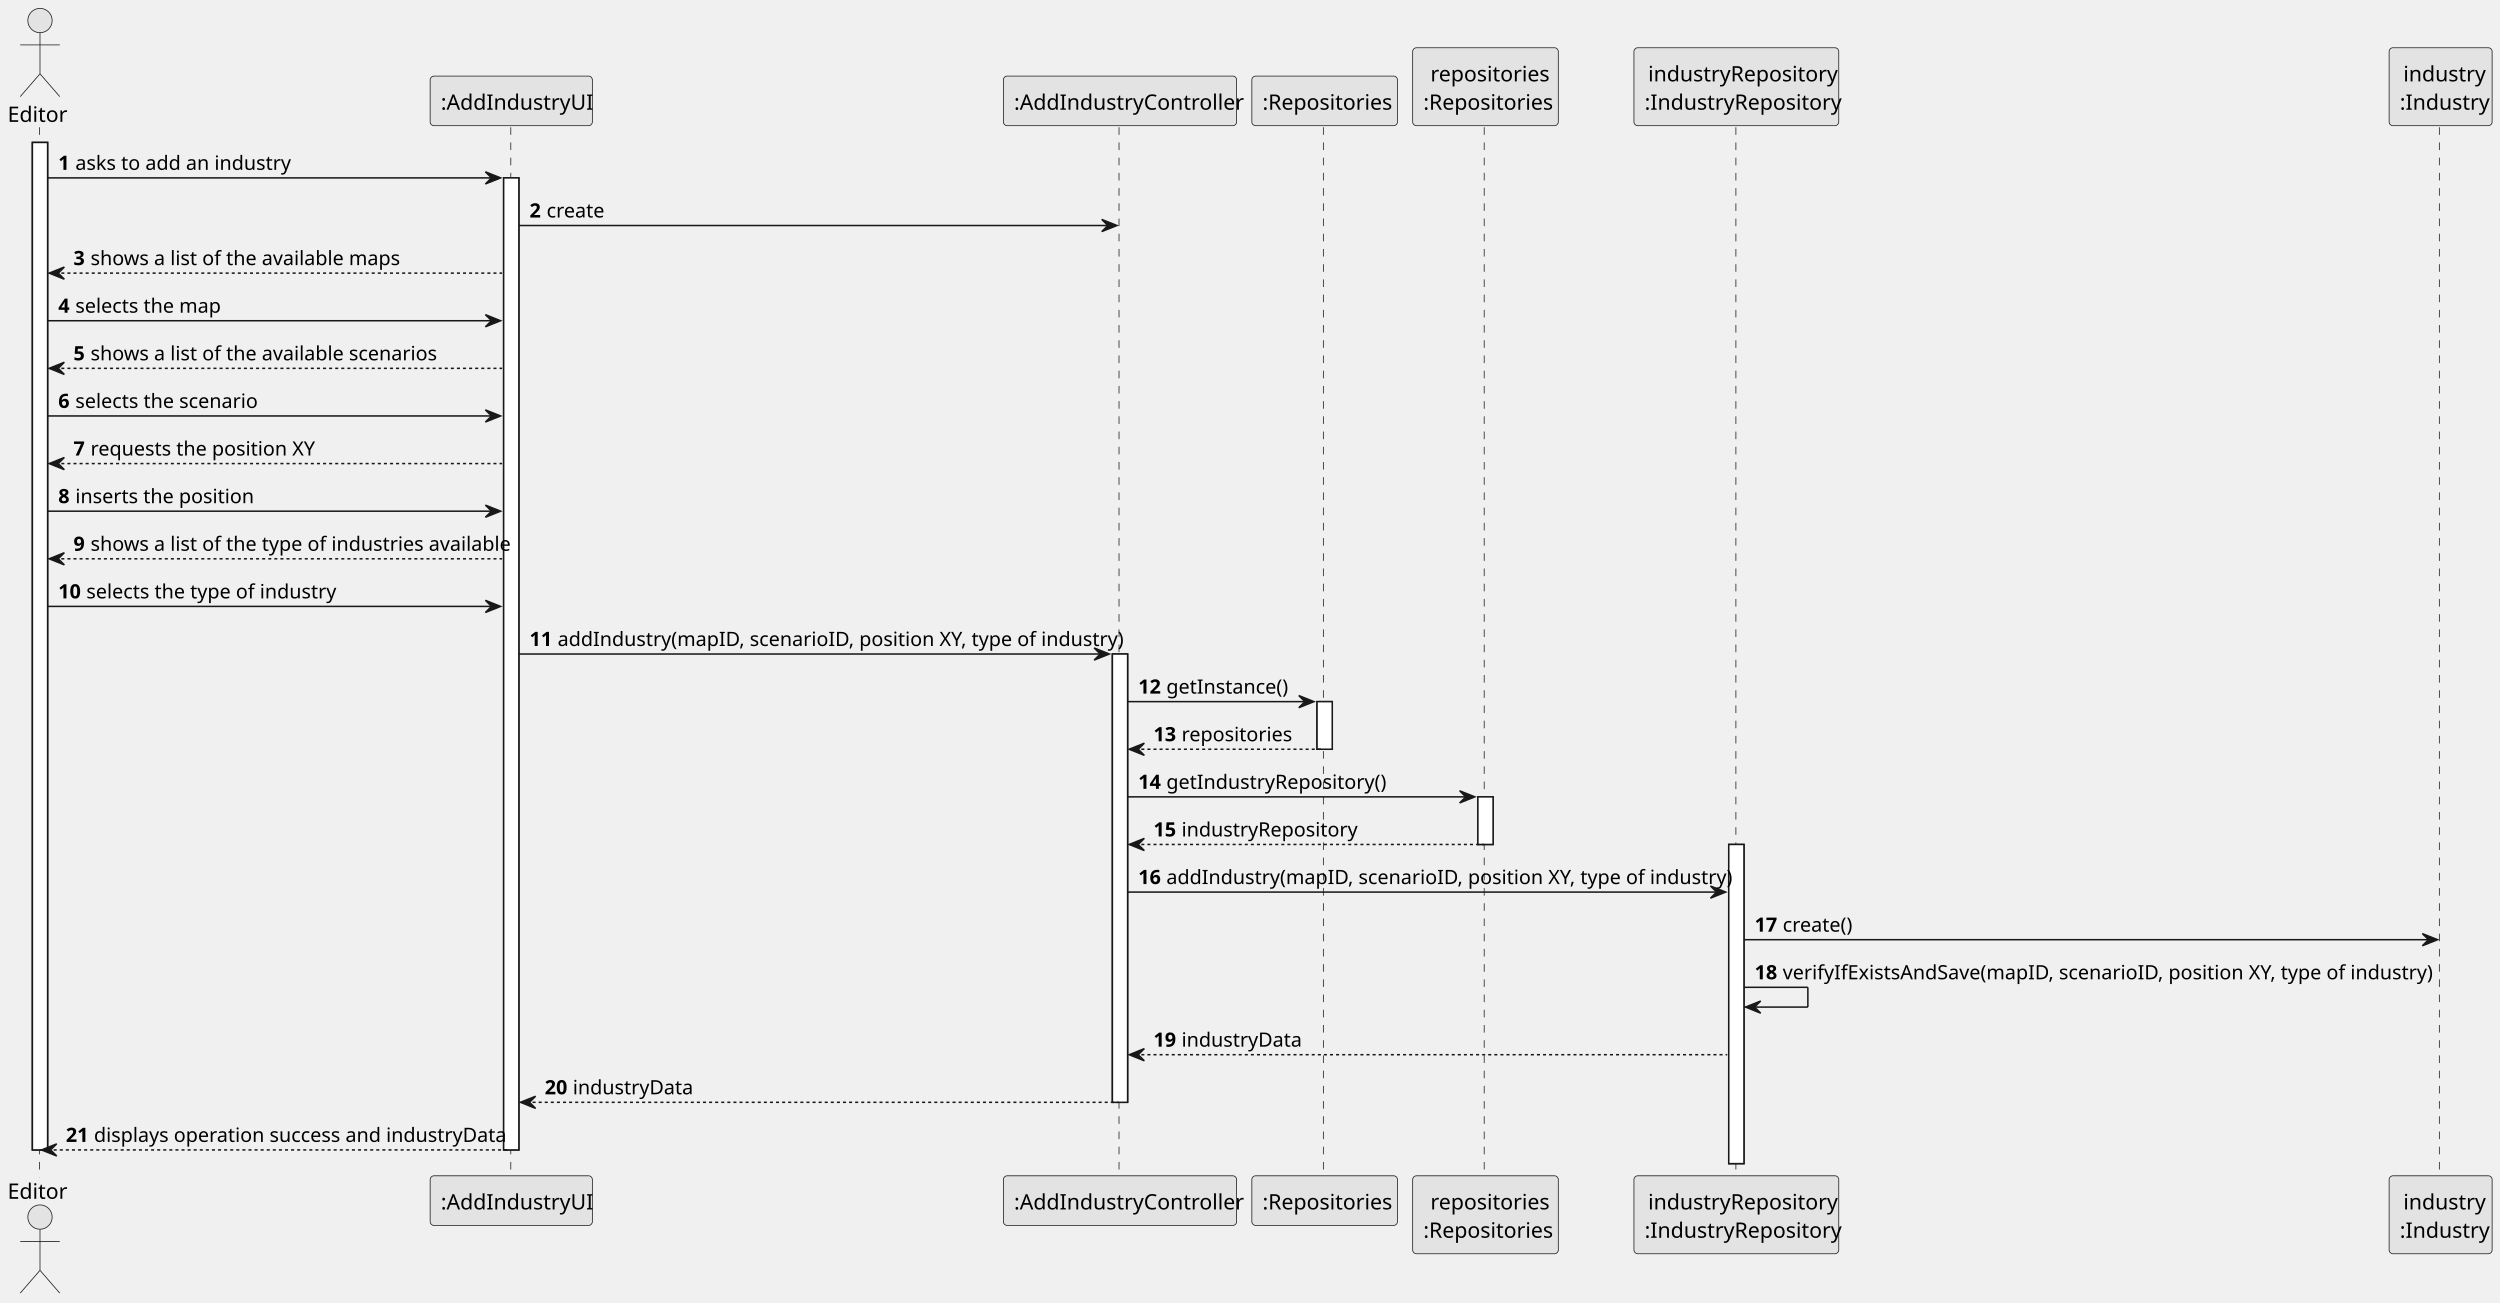
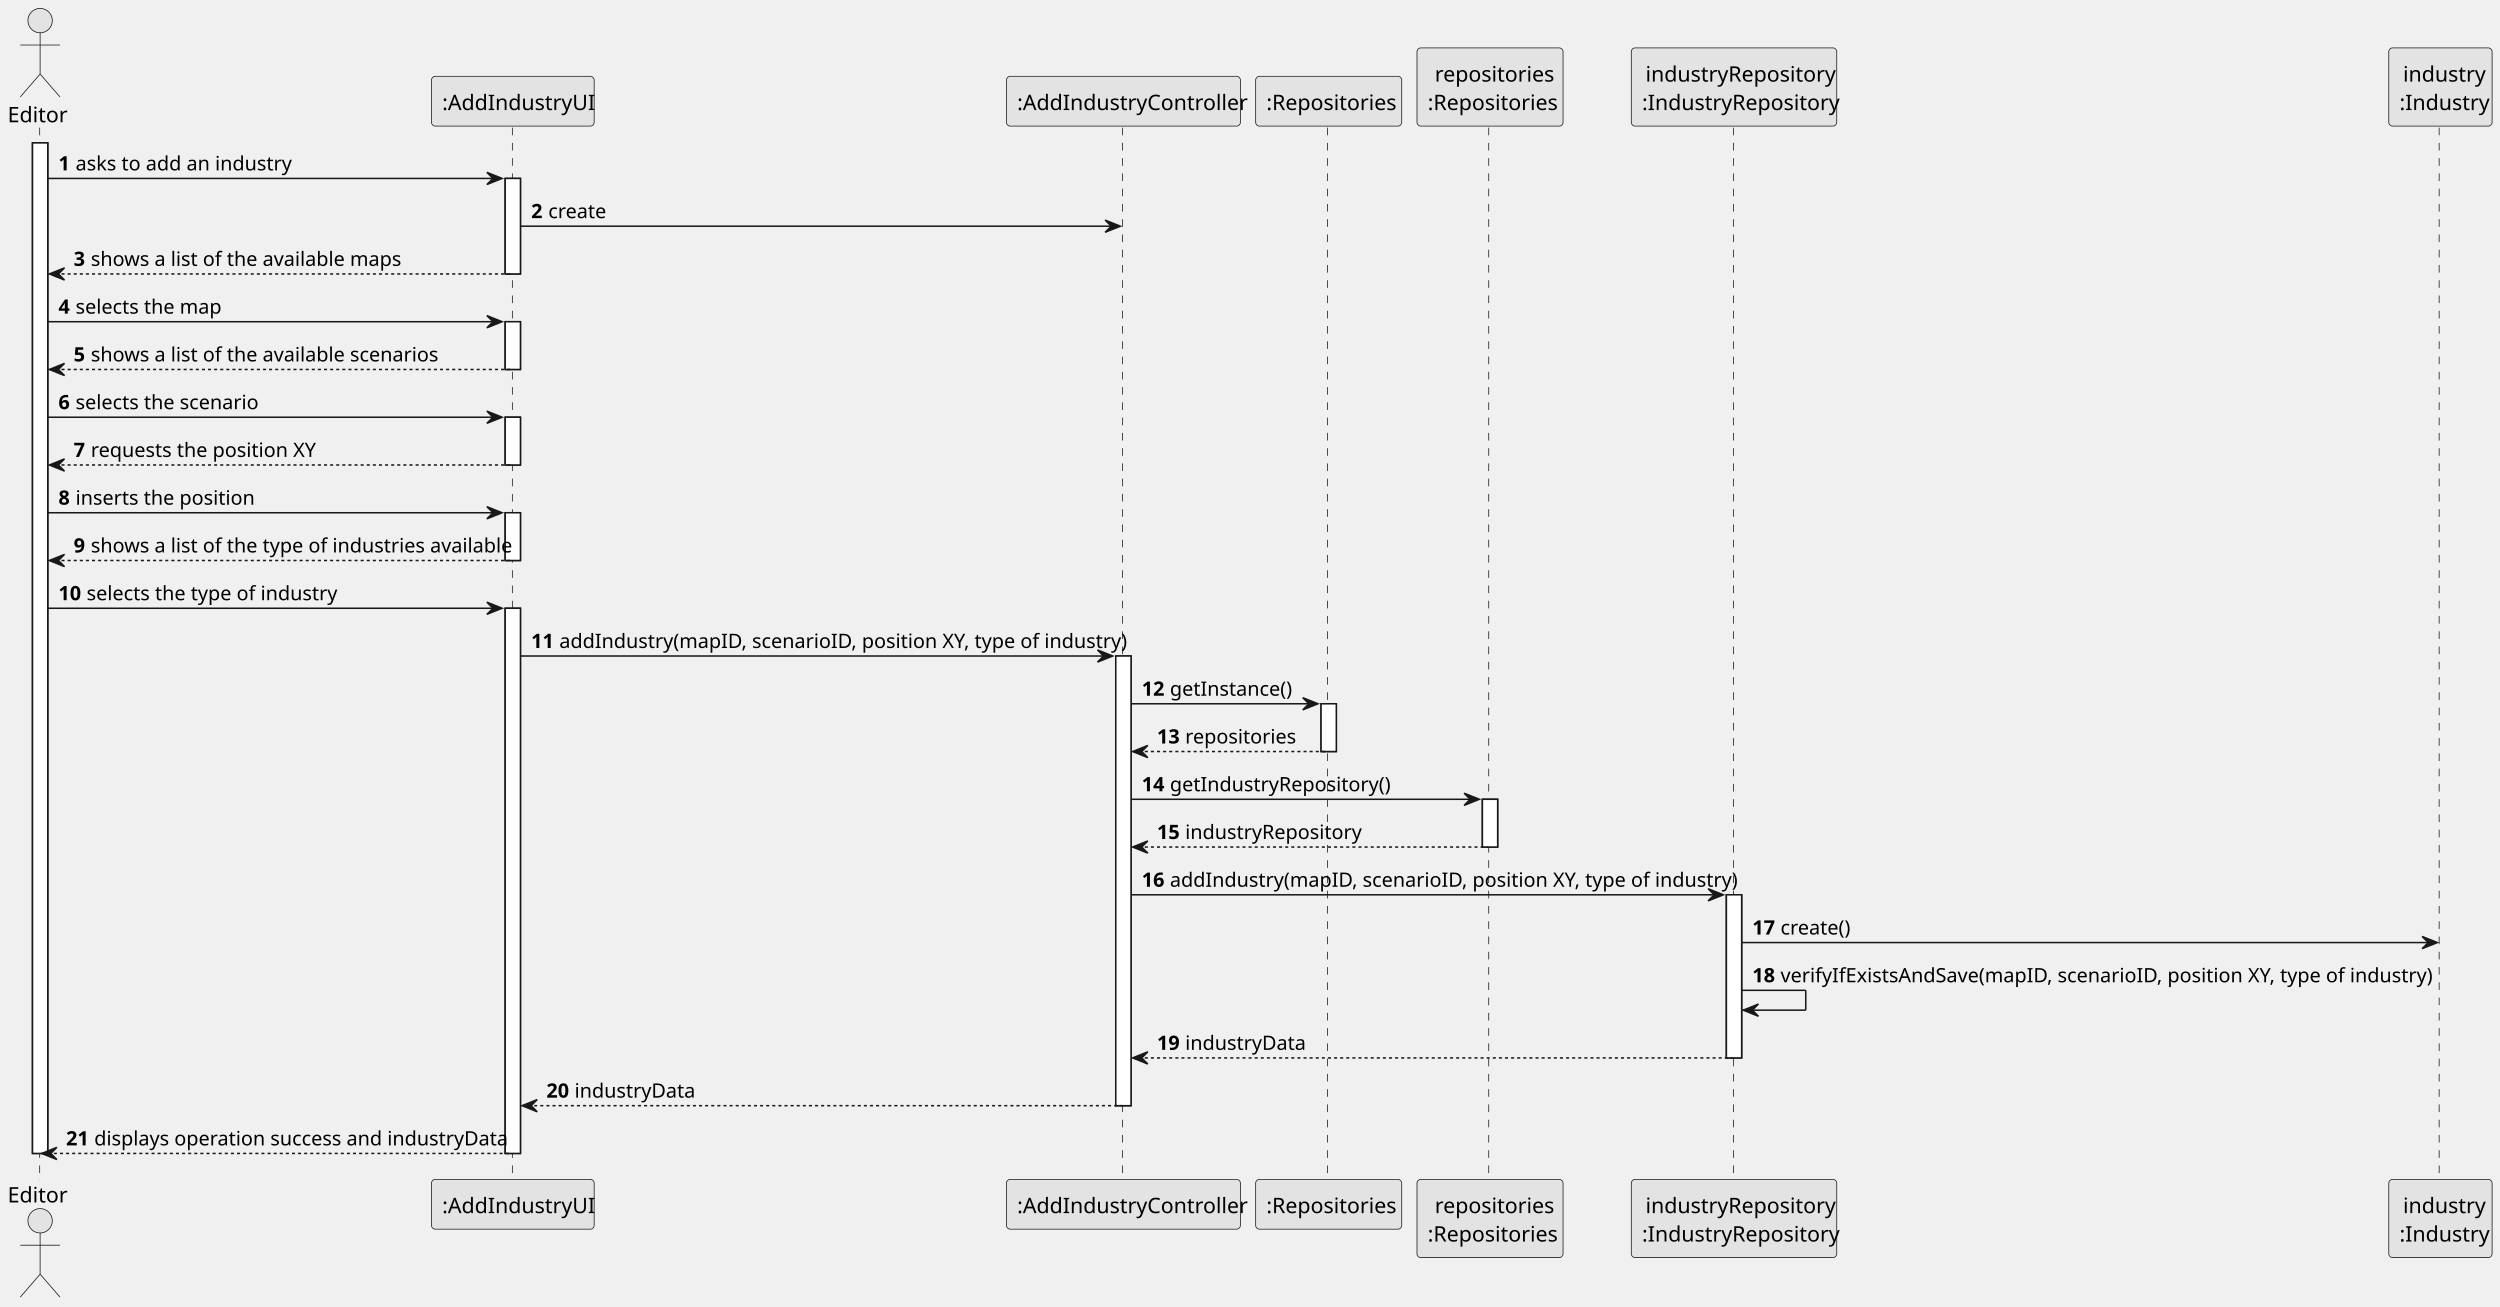
- <svg xmlns="http://www.w3.org/2000/svg" contentStyleType="text/css" height="856px" preserveAspectRatio="none" style="width:1643px;height:856px;background:#FFFFFF;" version="1.1" viewBox="0 0 1643 856" width="1643px" zoomAndPan="magnify">
+ <svg xmlns="http://www.w3.org/2000/svg" contentStyleType="text/css" height="856px" preserveAspectRatio="none" style="width:1638px;height:856px;background:#FFFFFF;" version="1.1" viewBox="0 0 1638 856" width="1638px" zoomAndPan="magnify">
  <defs />
  <g>
    <rect fill="#FFFFFF" height="662.111" style="stroke:#181818;stroke-width:1.0;" width="10" x="21.286" y="93.621" />
-     <rect fill="#FFFFFF" height="638.82" style="stroke:#181818;stroke-width:1.0;" width="10" x="330.998" y="116.912" />
+     <rect fill="#FFFFFF" height="62.582" style="stroke:#181818;stroke-width:1.0;" width="10" x="330.998" y="116.912" />
+     <rect fill="#FFFFFF" height="31.291" style="stroke:#181818;stroke-width:1.0;" width="10" x="330.998" y="210.785" />
+     <rect fill="#FFFFFF" height="31.291" style="stroke:#181818;stroke-width:1.0;" width="10" x="330.998" y="273.367" />
+     <rect fill="#FFFFFF" height="31.291" style="stroke:#181818;stroke-width:1.0;" width="10" x="330.998" y="335.949" />
+     <rect fill="#FFFFFF" height="357.201" style="stroke:#181818;stroke-width:1.0;" width="10" x="330.998" y="398.531" />
    <rect fill="#FFFFFF" height="294.619" style="stroke:#181818;stroke-width:1.0;" width="10" x="731.063" y="429.822" />
    <rect fill="#FFFFFF" height="31.291" style="stroke:#181818;stroke-width:1.0;" width="10" x="865.56" y="461.113" />
    <rect fill="#FFFFFF" height="31.291" style="stroke:#181818;stroke-width:1.0;" width="10" x="971.263" y="523.695" />
-     <rect fill="#FFFFFF" height="209.746" style="stroke:#181818;stroke-width:1.0;" width="10" x="1136.129" y="554.986" />
+     <rect fill="#FFFFFF" height="106.873" style="stroke:#181818;stroke-width:1.0;" width="10" x="1131.129" y="586.277" />
    <line style="stroke:#181818;stroke-width:0.5;stroke-dasharray:5.0,5.0;" x1="26" x2="26" y1="83.621" y2="773.732" />
    <line style="stroke:#181818;stroke-width:0.5;stroke-dasharray:5.0,5.0;" x1="335.698" x2="335.698" y1="83.621" y2="773.732" />
    <line style="stroke:#181818;stroke-width:0.5;stroke-dasharray:5.0,5.0;" x1="735.419" x2="735.419" y1="83.621" y2="773.732" />
    <line style="stroke:#181818;stroke-width:0.5;stroke-dasharray:5.0,5.0;" x1="869.708" x2="869.708" y1="83.621" y2="773.732" />
    <line style="stroke:#181818;stroke-width:0.5;stroke-dasharray:5.0,5.0;" x1="975.411" x2="975.411" y1="83.621" y2="773.732" />
-     <line style="stroke:#181818;stroke-width:0.5;stroke-dasharray:5.0,5.0;" x1="1140.826" x2="1140.826" y1="83.621" y2="773.732" />
-     <line style="stroke:#181818;stroke-width:0.5;stroke-dasharray:5.0,5.0;" x1="1603.133" x2="1603.133" y1="83.621" y2="773.732" />
+     <line style="stroke:#181818;stroke-width:0.5;stroke-dasharray:5.0,5.0;" x1="1135.826" x2="1135.826" y1="83.621" y2="773.732" />
+     <line style="stroke:#181818;stroke-width:0.5;stroke-dasharray:5.0,5.0;" x1="1598.133" x2="1598.133" y1="83.621" y2="773.732" />
    <text fill="#000000" font-family="sans-serif" font-size="14" lengthAdjust="spacing" textLength="36.572" x="5" y="80.107">Editor</text>
    <ellipse cx="26.286" cy="13.5" fill="#E3E3E3" rx="8" ry="8" style="stroke:#181818;stroke-width:0.5;" />
    <path d="M26.286,21.5 L26.286,48.5 M13.286,29.5 L39.286,29.5 M26.286,48.5 L13.286,63.5 M26.286,48.5 L39.286,63.5 " fill="none" style="stroke:#181818;stroke-width:0.5;" />
    <text fill="#000000" font-family="sans-serif" font-size="14" lengthAdjust="spacing" textLength="36.572" x="5" y="787.84">Editor</text>
    <ellipse cx="26.286" cy="799.854" fill="#E3E3E3" rx="8" ry="8" style="stroke:#181818;stroke-width:0.5;" />
    <path d="M26.286,807.854 L26.286,834.854 M13.286,815.854 L39.286,815.854 M26.286,834.854 L13.286,849.854 M26.286,834.854 L39.286,849.854 " fill="none" style="stroke:#181818;stroke-width:0.5;" />
    <rect fill="#E3E3E3" height="32.621" rx="2.5" ry="2.5" style="stroke:#181818;stroke-width:0.5;" width="106.6" x="282.698" y="50" />
    <text fill="#000000" font-family="sans-serif" font-size="14" lengthAdjust="spacing" textLength="92.6" x="289.698" y="72.107">:AddIndustryUI</text>
    <rect fill="#E3E3E3" height="32.621" rx="2.5" ry="2.5" style="stroke:#181818;stroke-width:0.5;" width="106.6" x="282.698" y="772.732" />
    <text fill="#000000" font-family="sans-serif" font-size="14" lengthAdjust="spacing" textLength="92.6" x="289.698" y="794.84">:AddIndustryUI</text>
    <rect fill="#E3E3E3" height="32.621" rx="2.5" ry="2.5" style="stroke:#181818;stroke-width:0.5;" width="153.289" x="659.419" y="50" />
    <text fill="#000000" font-family="sans-serif" font-size="14" lengthAdjust="spacing" textLength="139.289" x="666.419" y="72.107">:AddIndustryController</text>
    <rect fill="#E3E3E3" height="32.621" rx="2.5" ry="2.5" style="stroke:#181818;stroke-width:0.5;" width="153.289" x="659.419" y="772.732" />
    <text fill="#000000" font-family="sans-serif" font-size="14" lengthAdjust="spacing" textLength="139.289" x="666.419" y="794.84">:AddIndustryController</text>
    <rect fill="#E3E3E3" height="32.621" rx="2.5" ry="2.5" style="stroke:#181818;stroke-width:0.5;" width="95.703" x="822.708" y="50" />
    <text fill="#000000" font-family="sans-serif" font-size="14" lengthAdjust="spacing" textLength="81.703" x="829.708" y="72.107">:Repositories</text>
    <rect fill="#E3E3E3" height="32.621" rx="2.5" ry="2.5" style="stroke:#181818;stroke-width:0.5;" width="95.703" x="822.708" y="772.732" />
    <text fill="#000000" font-family="sans-serif" font-size="14" lengthAdjust="spacing" textLength="81.703" x="829.708" y="794.84">:Repositories</text>
    <rect fill="#E3E3E3" height="51.242" rx="2.5" ry="2.5" style="stroke:#181818;stroke-width:0.5;" width="95.703" x="928.411" y="31.379" />
    <text fill="#000000" font-family="sans-serif" font-size="14" lengthAdjust="spacing" textLength="72.365" x="940.08" y="53.486">repositories</text>
    <text fill="#000000" font-family="sans-serif" font-size="14" lengthAdjust="spacing" textLength="81.703" x="935.411" y="72.107">:Repositories</text>
    <rect fill="#E3E3E3" height="51.242" rx="2.5" ry="2.5" style="stroke:#181818;stroke-width:0.5;" width="95.703" x="928.411" y="772.732" />
    <text fill="#000000" font-family="sans-serif" font-size="14" lengthAdjust="spacing" textLength="72.365" x="940.08" y="794.84">repositories</text>
    <text fill="#000000" font-family="sans-serif" font-size="14" lengthAdjust="spacing" textLength="81.703" x="935.411" y="813.461">:Repositories</text>
-     <rect fill="#E3E3E3" height="51.242" rx="2.5" ry="2.5" style="stroke:#181818;stroke-width:0.5;" width="134.606" x="1073.826" y="31.379" />
-     <text fill="#000000" font-family="sans-serif" font-size="14" lengthAdjust="spacing" textLength="115.938" x="1083.161" y="53.486">industryRepository</text>
-     <text fill="#000000" font-family="sans-serif" font-size="14" lengthAdjust="spacing" textLength="120.606" x="1080.826" y="72.107">:IndustryRepository</text>
-     <rect fill="#E3E3E3" height="51.242" rx="2.5" ry="2.5" style="stroke:#181818;stroke-width:0.5;" width="134.606" x="1073.826" y="772.732" />
-     <text fill="#000000" font-family="sans-serif" font-size="14" lengthAdjust="spacing" textLength="115.938" x="1083.161" y="794.84">industryRepository</text>
-     <text fill="#000000" font-family="sans-serif" font-size="14" lengthAdjust="spacing" textLength="120.606" x="1080.826" y="813.461">:IndustryRepository</text>
-     <rect fill="#E3E3E3" height="51.242" rx="2.5" ry="2.5" style="stroke:#181818;stroke-width:0.5;" width="67.689" x="1570.133" y="31.379" />
-     <text fill="#000000" font-family="sans-serif" font-size="14" lengthAdjust="spacing" textLength="49.02" x="1579.468" y="53.486">industry</text>
-     <text fill="#000000" font-family="sans-serif" font-size="14" lengthAdjust="spacing" textLength="53.69" x="1577.133" y="72.107">:Industry</text>
-     <rect fill="#E3E3E3" height="51.242" rx="2.5" ry="2.5" style="stroke:#181818;stroke-width:0.5;" width="67.689" x="1570.133" y="772.732" />
-     <text fill="#000000" font-family="sans-serif" font-size="14" lengthAdjust="spacing" textLength="49.02" x="1579.468" y="794.84">industry</text>
-     <text fill="#000000" font-family="sans-serif" font-size="14" lengthAdjust="spacing" textLength="53.69" x="1577.133" y="813.461">:Industry</text>
+     <rect fill="#E3E3E3" height="51.242" rx="2.5" ry="2.5" style="stroke:#181818;stroke-width:0.5;" width="134.606" x="1068.826" y="31.379" />
+     <text fill="#000000" font-family="sans-serif" font-size="14" lengthAdjust="spacing" textLength="115.938" x="1078.161" y="53.486">industryRepository</text>
+     <text fill="#000000" font-family="sans-serif" font-size="14" lengthAdjust="spacing" textLength="120.606" x="1075.826" y="72.107">:IndustryRepository</text>
+     <rect fill="#E3E3E3" height="51.242" rx="2.5" ry="2.5" style="stroke:#181818;stroke-width:0.5;" width="134.606" x="1068.826" y="772.732" />
+     <text fill="#000000" font-family="sans-serif" font-size="14" lengthAdjust="spacing" textLength="115.938" x="1078.161" y="794.84">industryRepository</text>
+     <text fill="#000000" font-family="sans-serif" font-size="14" lengthAdjust="spacing" textLength="120.606" x="1075.826" y="813.461">:IndustryRepository</text>
+     <rect fill="#E3E3E3" height="51.242" rx="2.5" ry="2.5" style="stroke:#181818;stroke-width:0.5;" width="67.689" x="1565.133" y="31.379" />
+     <text fill="#000000" font-family="sans-serif" font-size="14" lengthAdjust="spacing" textLength="49.02" x="1574.468" y="53.486">industry</text>
+     <text fill="#000000" font-family="sans-serif" font-size="14" lengthAdjust="spacing" textLength="53.69" x="1572.133" y="72.107">:Industry</text>
+     <rect fill="#E3E3E3" height="51.242" rx="2.5" ry="2.5" style="stroke:#181818;stroke-width:0.5;" width="67.689" x="1565.133" y="772.732" />
+     <text fill="#000000" font-family="sans-serif" font-size="14" lengthAdjust="spacing" textLength="49.02" x="1574.468" y="794.84">industry</text>
+     <text fill="#000000" font-family="sans-serif" font-size="14" lengthAdjust="spacing" textLength="53.69" x="1572.133" y="813.461">:Industry</text>
    <rect fill="#FFFFFF" height="662.111" style="stroke:#181818;stroke-width:1.0;" width="10" x="21.286" y="93.621" />
-     <rect fill="#FFFFFF" height="638.82" style="stroke:#181818;stroke-width:1.0;" width="10" x="330.998" y="116.912" />
+     <rect fill="#FFFFFF" height="62.582" style="stroke:#181818;stroke-width:1.0;" width="10" x="330.998" y="116.912" />
+     <rect fill="#FFFFFF" height="31.291" style="stroke:#181818;stroke-width:1.0;" width="10" x="330.998" y="210.785" />
+     <rect fill="#FFFFFF" height="31.291" style="stroke:#181818;stroke-width:1.0;" width="10" x="330.998" y="273.367" />
+     <rect fill="#FFFFFF" height="31.291" style="stroke:#181818;stroke-width:1.0;" width="10" x="330.998" y="335.949" />
+     <rect fill="#FFFFFF" height="357.201" style="stroke:#181818;stroke-width:1.0;" width="10" x="330.998" y="398.531" />
    <rect fill="#FFFFFF" height="294.619" style="stroke:#181818;stroke-width:1.0;" width="10" x="731.063" y="429.822" />
    <rect fill="#FFFFFF" height="31.291" style="stroke:#181818;stroke-width:1.0;" width="10" x="865.56" y="461.113" />
    <rect fill="#FFFFFF" height="31.291" style="stroke:#181818;stroke-width:1.0;" width="10" x="971.263" y="523.695" />
-     <rect fill="#FFFFFF" height="209.746" style="stroke:#181818;stroke-width:1.0;" width="10" x="1136.129" y="554.986" />
+     <rect fill="#FFFFFF" height="106.873" style="stroke:#181818;stroke-width:1.0;" width="10" x="1131.129" y="586.277" />
    <polygon fill="#181818" points="318.998,112.912,328.998,116.912,318.998,120.912,322.998,116.912" style="stroke:#181818;stroke-width:1.0;" />
    <line style="stroke:#181818;stroke-width:1.0;" x1="31.286" x2="324.998" y1="116.912" y2="116.912" />
    <text fill="#000000" font-family="sans-serif" font-size="13" font-weight="bold" lengthAdjust="spacing" textLength="7.23" x="38.286" y="111.649">1</text>
    <text fill="#000000" font-family="sans-serif" font-size="13" lengthAdjust="spacing" textLength="133.688" x="49.516" y="111.649">asks to add an industry</text>
    <polygon fill="#181818" points="724.063,144.203,734.063,148.203,724.063,152.203,728.063,148.203" style="stroke:#181818;stroke-width:1.0;" />
    <line style="stroke:#181818;stroke-width:1.0;" x1="340.998" x2="730.063" y1="148.203" y2="148.203" />
    <text fill="#000000" font-family="sans-serif" font-size="13" font-weight="bold" lengthAdjust="spacing" textLength="7.23" x="347.998" y="142.94">2</text>
    <text fill="#000000" font-family="sans-serif" font-size="13" lengthAdjust="spacing" textLength="36.131" x="359.228" y="142.94">create</text>
    <polygon fill="#181818" points="42.286,175.494,32.286,179.494,42.286,183.494,38.286,179.494" style="stroke:#181818;stroke-width:1.0;" />
-     <line style="stroke:#181818;stroke-width:1.0;stroke-dasharray:2.0,2.0;" x1="36.286" x2="329.998" y1="179.494" y2="179.494" />
+     <line style="stroke:#181818;stroke-width:1.0;stroke-dasharray:2.0,2.0;" x1="36.286" x2="334.998" y1="179.494" y2="179.494" />
    <text fill="#000000" font-family="sans-serif" font-size="13" font-weight="bold" lengthAdjust="spacing" textLength="7.23" x="48.286" y="174.231">3</text>
    <text fill="#000000" font-family="sans-serif" font-size="13" lengthAdjust="spacing" textLength="193.654" x="59.516" y="174.231">shows a list of the available maps</text>
    <polygon fill="#181818" points="318.998,206.785,328.998,210.785,318.998,214.785,322.998,210.785" style="stroke:#181818;stroke-width:1.0;" />
    <line style="stroke:#181818;stroke-width:1.0;" x1="31.286" x2="324.998" y1="210.785" y2="210.785" />
    <text fill="#000000" font-family="sans-serif" font-size="13" font-weight="bold" lengthAdjust="spacing" textLength="7.23" x="38.286" y="205.523">4</text>
    <text fill="#000000" font-family="sans-serif" font-size="13" lengthAdjust="spacing" textLength="91.044" x="49.516" y="205.523">selects the map</text>
    <polygon fill="#181818" points="42.286,238.076,32.286,242.076,42.286,246.076,38.286,242.076" style="stroke:#181818;stroke-width:1.0;" />
-     <line style="stroke:#181818;stroke-width:1.0;stroke-dasharray:2.0,2.0;" x1="36.286" x2="329.998" y1="242.076" y2="242.076" />
+     <line style="stroke:#181818;stroke-width:1.0;stroke-dasharray:2.0,2.0;" x1="36.286" x2="334.998" y1="242.076" y2="242.076" />
    <text fill="#000000" font-family="sans-serif" font-size="13" font-weight="bold" lengthAdjust="spacing" textLength="7.23" x="48.286" y="236.814">5</text>
    <text fill="#000000" font-family="sans-serif" font-size="13" lengthAdjust="spacing" textLength="217.502" x="59.516" y="236.814">shows a list of the available scenarios</text>
    <polygon fill="#181818" points="318.998,269.367,328.998,273.367,318.998,277.367,322.998,273.367" style="stroke:#181818;stroke-width:1.0;" />
    <line style="stroke:#181818;stroke-width:1.0;" x1="31.286" x2="324.998" y1="273.367" y2="273.367" />
    <text fill="#000000" font-family="sans-serif" font-size="13" font-weight="bold" lengthAdjust="spacing" textLength="7.23" x="38.286" y="268.104">6</text>
    <text fill="#000000" font-family="sans-serif" font-size="13" lengthAdjust="spacing" textLength="114.893" x="49.516" y="268.104">selects the scenario</text>
    <polygon fill="#181818" points="42.286,300.658,32.286,304.658,42.286,308.658,38.286,304.658" style="stroke:#181818;stroke-width:1.0;" />
-     <line style="stroke:#181818;stroke-width:1.0;stroke-dasharray:2.0,2.0;" x1="36.286" x2="329.998" y1="304.658" y2="304.658" />
+     <line style="stroke:#181818;stroke-width:1.0;stroke-dasharray:2.0,2.0;" x1="36.286" x2="334.998" y1="304.658" y2="304.658" />
    <text fill="#000000" font-family="sans-serif" font-size="13" font-weight="bold" lengthAdjust="spacing" textLength="7.23" x="48.286" y="299.396">7</text>
    <text fill="#000000" font-family="sans-serif" font-size="13" lengthAdjust="spacing" textLength="140.918" x="59.516" y="299.396">requests the position XY</text>
    <polygon fill="#181818" points="318.998,331.949,328.998,335.949,318.998,339.949,322.998,335.949" style="stroke:#181818;stroke-width:1.0;" />
    <line style="stroke:#181818;stroke-width:1.0;" x1="31.286" x2="324.998" y1="335.949" y2="335.949" />
    <text fill="#000000" font-family="sans-serif" font-size="13" font-weight="bold" lengthAdjust="spacing" textLength="7.23" x="38.286" y="330.687">8</text>
    <text fill="#000000" font-family="sans-serif" font-size="13" lengthAdjust="spacing" textLength="108.393" x="49.516" y="330.687">inserts the position</text>
    <polygon fill="#181818" points="42.286,363.24,32.286,367.24,42.286,371.24,38.286,367.24" style="stroke:#181818;stroke-width:1.0;" />
-     <line style="stroke:#181818;stroke-width:1.0;stroke-dasharray:2.0,2.0;" x1="36.286" x2="329.998" y1="367.24" y2="367.24" />
+     <line style="stroke:#181818;stroke-width:1.0;stroke-dasharray:2.0,2.0;" x1="36.286" x2="334.998" y1="367.24" y2="367.24" />
    <text fill="#000000" font-family="sans-serif" font-size="13" font-weight="bold" lengthAdjust="spacing" textLength="7.23" x="48.286" y="361.978">9</text>
    <text fill="#000000" font-family="sans-serif" font-size="13" lengthAdjust="spacing" textLength="260.14" x="59.516" y="361.978">shows a list of the type of industries available</text>
    <polygon fill="#181818" points="318.998,394.531,328.998,398.531,318.998,402.531,322.998,398.531" style="stroke:#181818;stroke-width:1.0;" />
    <line style="stroke:#181818;stroke-width:1.0;" x1="31.286" x2="324.998" y1="398.531" y2="398.531" />
    <text fill="#000000" font-family="sans-serif" font-size="13" font-weight="bold" lengthAdjust="spacing" textLength="14.46" x="38.286" y="393.269">10</text>
    <text fill="#000000" font-family="sans-serif" font-size="13" lengthAdjust="spacing" textLength="153.912" x="56.746" y="393.269">selects the type of industry</text>
    <polygon fill="#181818" points="719.063,425.822,729.063,429.822,719.063,433.822,723.063,429.822" style="stroke:#181818;stroke-width:1.0;" />
    <line style="stroke:#181818;stroke-width:1.0;" x1="340.998" x2="725.063" y1="429.822" y2="429.822" />
    <text fill="#000000" font-family="sans-serif" font-size="13" font-weight="bold" lengthAdjust="spacing" textLength="14.46" x="347.998" y="424.56">11</text>
    <text fill="#000000" font-family="sans-serif" font-size="13" lengthAdjust="spacing" textLength="352.606" x="366.457" y="424.56">addIndustry(mapID, scenarioID, position XY, type of industry)</text>
    <polygon fill="#181818" points="853.56,457.113,863.56,461.113,853.56,465.113,857.56,461.113" style="stroke:#181818;stroke-width:1.0;" />
    <line style="stroke:#181818;stroke-width:1.0;" x1="741.063" x2="859.56" y1="461.113" y2="461.113" />
    <text fill="#000000" font-family="sans-serif" font-size="13" font-weight="bold" lengthAdjust="spacing" textLength="14.46" x="748.063" y="455.851">12</text>
    <text fill="#000000" font-family="sans-serif" font-size="13" lengthAdjust="spacing" textLength="75.874" x="766.523" y="455.851">getInstance()</text>
    <polygon fill="#181818" points="752.063,488.404,742.063,492.404,752.063,496.404,748.063,492.404" style="stroke:#181818;stroke-width:1.0;" />
    <line style="stroke:#181818;stroke-width:1.0;stroke-dasharray:2.0,2.0;" x1="746.063" x2="869.56" y1="492.404" y2="492.404" />
    <text fill="#000000" font-family="sans-serif" font-size="13" font-weight="bold" lengthAdjust="spacing" textLength="14.46" x="758.063" y="487.142">13</text>
    <text fill="#000000" font-family="sans-serif" font-size="13" lengthAdjust="spacing" textLength="67.196" x="776.523" y="487.142">repositories</text>
    <polygon fill="#181818" points="959.263,519.695,969.263,523.695,959.263,527.695,963.263,523.695" style="stroke:#181818;stroke-width:1.0;" />
    <line style="stroke:#181818;stroke-width:1.0;" x1="741.063" x2="965.263" y1="523.695" y2="523.695" />
    <text fill="#000000" font-family="sans-serif" font-size="13" font-weight="bold" lengthAdjust="spacing" textLength="14.46" x="748.063" y="518.433">14</text>
    <text fill="#000000" font-family="sans-serif" font-size="13" lengthAdjust="spacing" textLength="135.11" x="766.523" y="518.433">getIndustryRepository()</text>
    <polygon fill="#181818" points="752.063,550.986,742.063,554.986,752.063,558.986,748.063,554.986" style="stroke:#181818;stroke-width:1.0;" />
    <line style="stroke:#181818;stroke-width:1.0;stroke-dasharray:2.0,2.0;" x1="746.063" x2="975.263" y1="554.986" y2="554.986" />
    <text fill="#000000" font-family="sans-serif" font-size="13" font-weight="bold" lengthAdjust="spacing" textLength="14.46" x="758.063" y="549.724">15</text>
    <text fill="#000000" font-family="sans-serif" font-size="13" lengthAdjust="spacing" textLength="107.656" x="776.523" y="549.724">industryRepository</text>
-     <polygon fill="#181818" points="1124.129,582.277,1134.129,586.277,1124.129,590.277,1128.129,586.277" style="stroke:#181818;stroke-width:1.0;" />
-     <line style="stroke:#181818;stroke-width:1.0;" x1="741.063" x2="1130.129" y1="586.277" y2="586.277" />
+     <polygon fill="#181818" points="1119.129,582.277,1129.129,586.277,1119.129,590.277,1123.129,586.277" style="stroke:#181818;stroke-width:1.0;" />
+     <line style="stroke:#181818;stroke-width:1.0;" x1="741.063" x2="1125.129" y1="586.277" y2="586.277" />
    <text fill="#000000" font-family="sans-serif" font-size="13" font-weight="bold" lengthAdjust="spacing" textLength="14.46" x="748.063" y="581.015">16</text>
    <text fill="#000000" font-family="sans-serif" font-size="13" lengthAdjust="spacing" textLength="352.606" x="766.523" y="581.015">addIndustry(mapID, scenarioID, position XY, type of industry)</text>
-     <polygon fill="#181818" points="1591.978,613.568,1601.978,617.568,1591.978,621.568,1595.978,617.568" style="stroke:#181818;stroke-width:1.0;" />
-     <line style="stroke:#181818;stroke-width:1.0;" x1="1146.129" x2="1597.978" y1="617.568" y2="617.568" />
-     <text fill="#000000" font-family="sans-serif" font-size="13" font-weight="bold" lengthAdjust="spacing" textLength="14.46" x="1153.129" y="612.306">17</text>
-     <text fill="#000000" font-family="sans-serif" font-size="13" lengthAdjust="spacing" textLength="44.789" x="1171.589" y="612.306">create()</text>
-     <line style="stroke:#181818;stroke-width:1.0;" x1="1146.129" x2="1188.129" y1="648.859" y2="648.859" />
-     <line style="stroke:#181818;stroke-width:1.0;" x1="1188.129" x2="1188.129" y1="648.859" y2="661.859" />
-     <line style="stroke:#181818;stroke-width:1.0;" x1="1147.129" x2="1188.129" y1="661.859" y2="661.859" />
-     <polygon fill="#181818" points="1157.129,657.859,1147.129,661.859,1157.129,665.859,1153.129,661.859" style="stroke:#181818;stroke-width:1.0;" />
-     <text fill="#000000" font-family="sans-serif" font-size="13" font-weight="bold" lengthAdjust="spacing" textLength="14.46" x="1153.129" y="643.597">18</text>
-     <text fill="#000000" font-family="sans-serif" font-size="13" lengthAdjust="spacing" textLength="410.389" x="1171.589" y="643.597">verifyIfExistsAndSave(mapID, scenarioID, position XY, type of industry)</text>
+     <polygon fill="#181818" points="1586.978,613.568,1596.978,617.568,1586.978,621.568,1590.978,617.568" style="stroke:#181818;stroke-width:1.0;" />
+     <line style="stroke:#181818;stroke-width:1.0;" x1="1141.129" x2="1592.978" y1="617.568" y2="617.568" />
+     <text fill="#000000" font-family="sans-serif" font-size="13" font-weight="bold" lengthAdjust="spacing" textLength="14.46" x="1148.129" y="612.306">17</text>
+     <text fill="#000000" font-family="sans-serif" font-size="13" lengthAdjust="spacing" textLength="44.789" x="1166.589" y="612.306">create()</text>
+     <line style="stroke:#181818;stroke-width:1.0;" x1="1141.129" x2="1183.129" y1="648.859" y2="648.859" />
+     <line style="stroke:#181818;stroke-width:1.0;" x1="1183.129" x2="1183.129" y1="648.859" y2="661.859" />
+     <line style="stroke:#181818;stroke-width:1.0;" x1="1142.129" x2="1183.129" y1="661.859" y2="661.859" />
+     <polygon fill="#181818" points="1152.129,657.859,1142.129,661.859,1152.129,665.859,1148.129,661.859" style="stroke:#181818;stroke-width:1.0;" />
+     <text fill="#000000" font-family="sans-serif" font-size="13" font-weight="bold" lengthAdjust="spacing" textLength="14.46" x="1148.129" y="643.597">18</text>
+     <text fill="#000000" font-family="sans-serif" font-size="13" lengthAdjust="spacing" textLength="410.389" x="1166.589" y="643.597">verifyIfExistsAndSave(mapID, scenarioID, position XY, type of industry)</text>
    <polygon fill="#181818" points="752.063,689.15,742.063,693.15,752.063,697.15,748.063,693.15" style="stroke:#181818;stroke-width:1.0;" />
    <line style="stroke:#181818;stroke-width:1.0;stroke-dasharray:2.0,2.0;" x1="746.063" x2="1135.129" y1="693.15" y2="693.15" />
    <text fill="#000000" font-family="sans-serif" font-size="13" font-weight="bold" lengthAdjust="spacing" textLength="14.46" x="758.063" y="687.888">19</text>
    <text fill="#000000" font-family="sans-serif" font-size="13" lengthAdjust="spacing" textLength="72.979" x="776.523" y="687.888">industryData</text>
    <polygon fill="#181818" points="351.998,720.441,341.998,724.441,351.998,728.441,347.998,724.441" style="stroke:#181818;stroke-width:1.0;" />
    <line style="stroke:#181818;stroke-width:1.0;stroke-dasharray:2.0,2.0;" x1="345.998" x2="735.063" y1="724.441" y2="724.441" />
    <text fill="#000000" font-family="sans-serif" font-size="13" font-weight="bold" lengthAdjust="spacing" textLength="14.46" x="357.998" y="719.179">20</text>
    <text fill="#000000" font-family="sans-serif" font-size="13" lengthAdjust="spacing" textLength="72.979" x="376.457" y="719.179">industryData</text>
    <polygon fill="#181818" points="37.286,751.732,27.286,755.732,37.286,759.732,33.286,755.732" style="stroke:#181818;stroke-width:1.0;" />
    <line style="stroke:#181818;stroke-width:1.0;stroke-dasharray:2.0,2.0;" x1="31.286" x2="334.998" y1="755.732" y2="755.732" />
    <text fill="#000000" font-family="sans-serif" font-size="13" font-weight="bold" lengthAdjust="spacing" textLength="14.46" x="43.286" y="750.47">21</text>
    <text fill="#000000" font-family="sans-serif" font-size="13" lengthAdjust="spacing" textLength="257.252" x="61.746" y="750.47">displays operation success and industryData</text>
  </g>
</svg>
